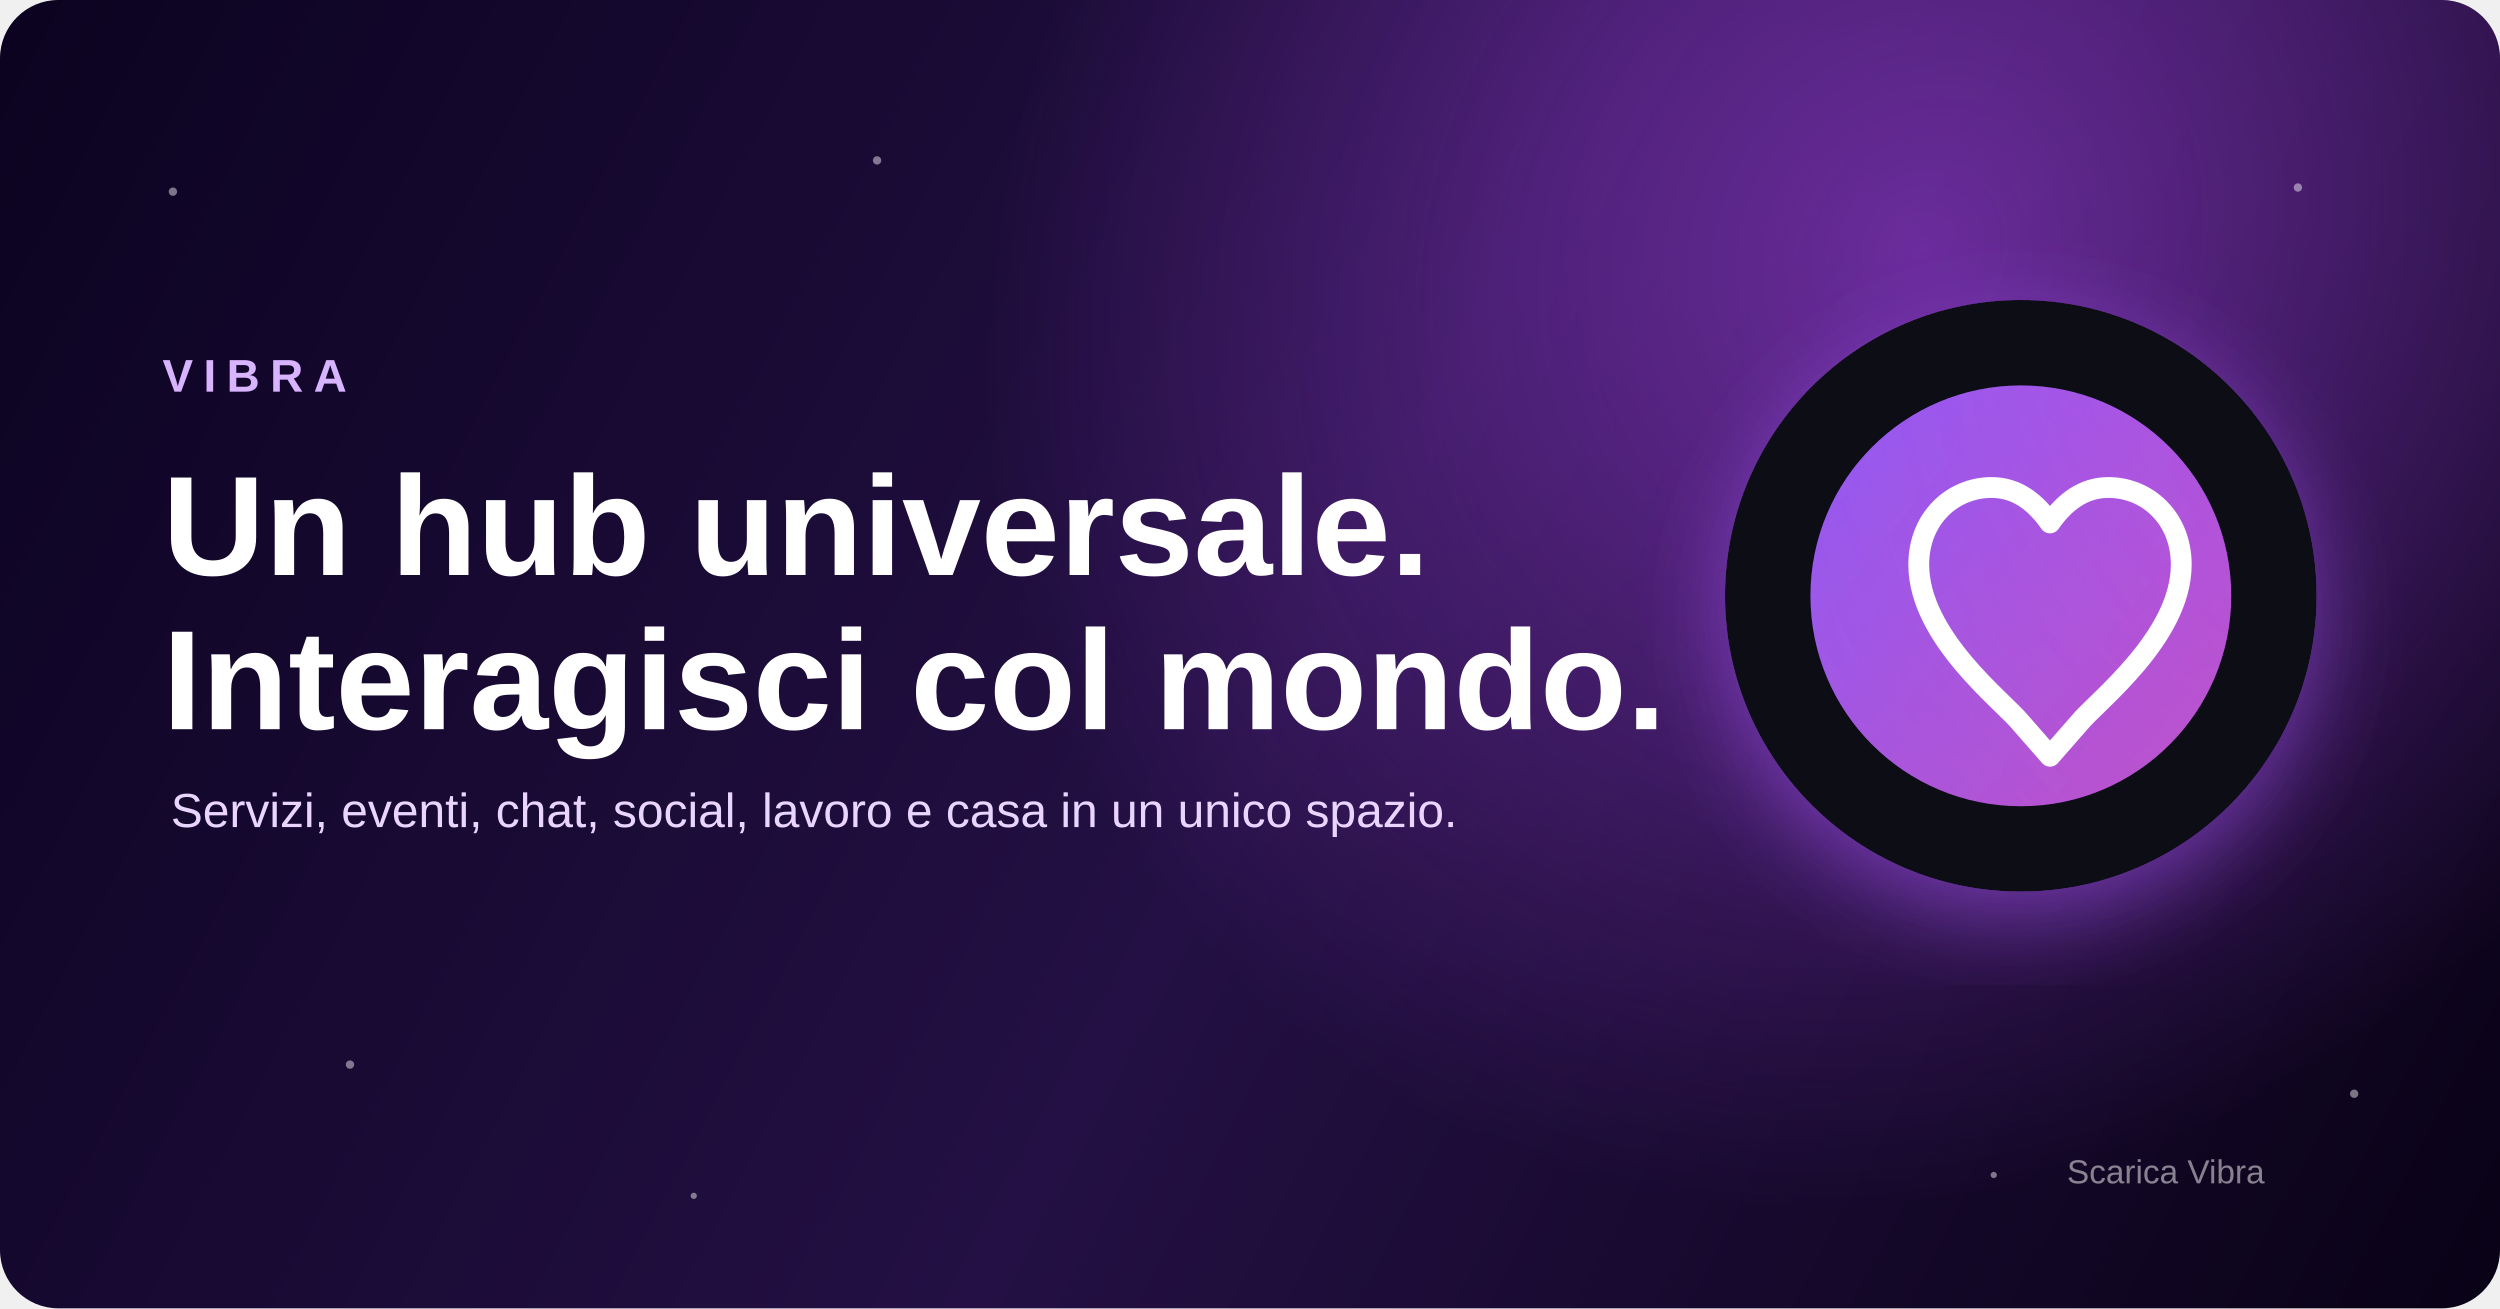
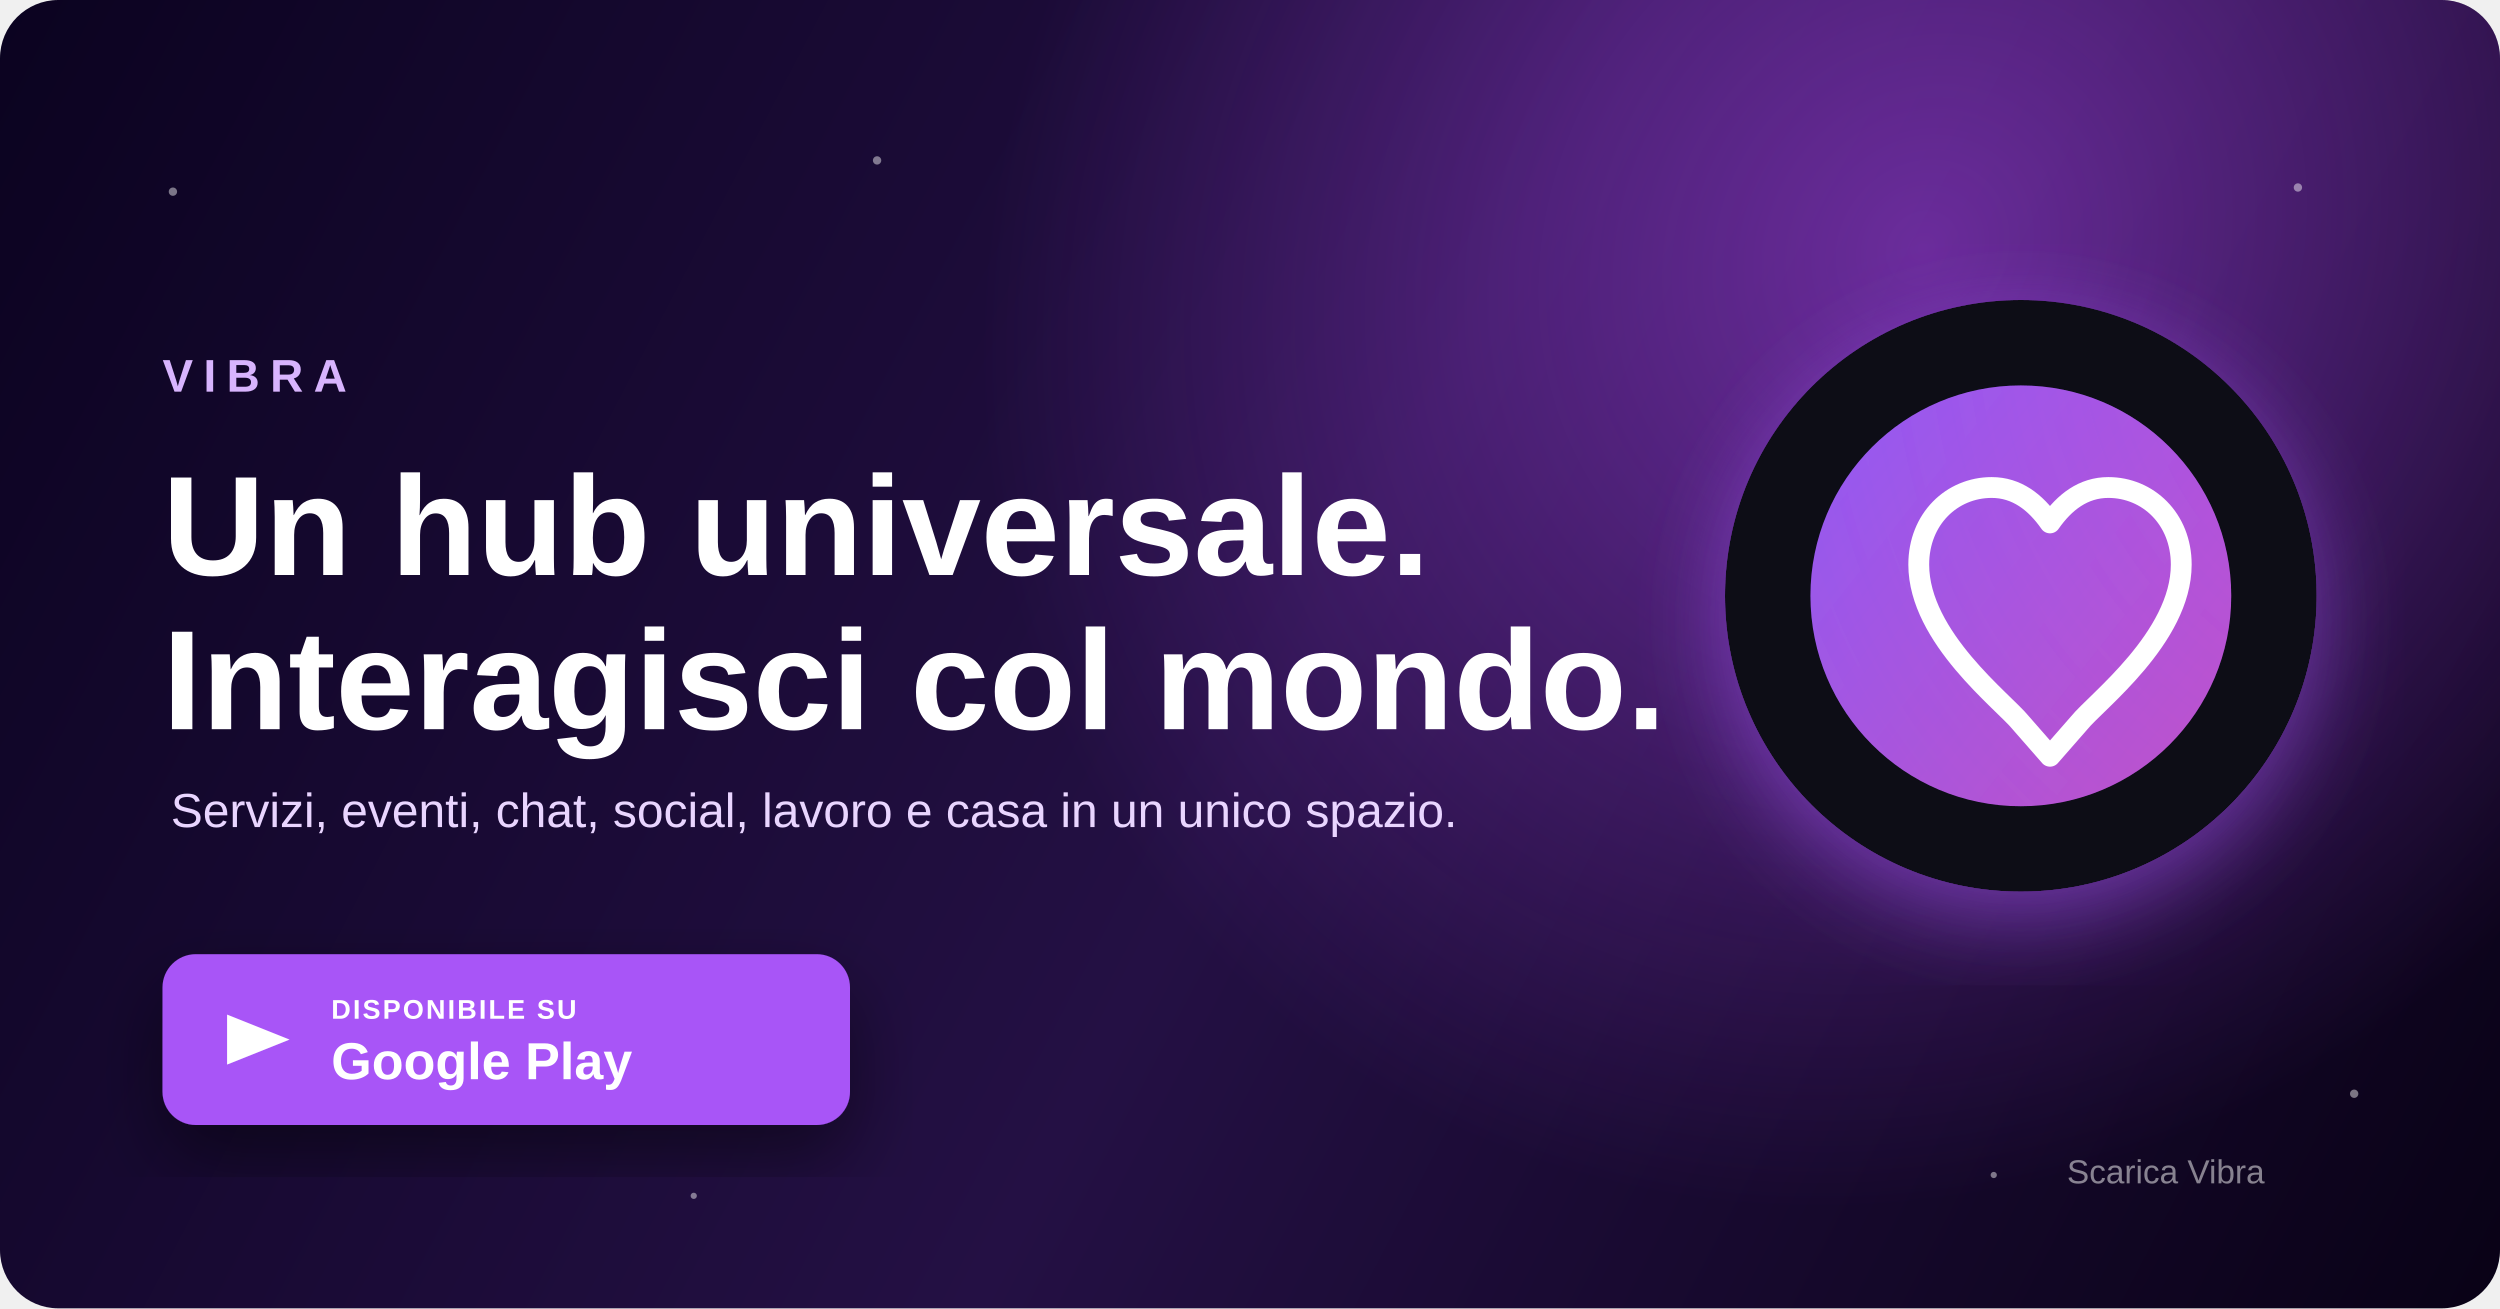
<svg xmlns="http://www.w3.org/2000/svg" width="1200" height="628" viewBox="0 0 1200 628" fill="none" role="img" aria-labelledby="title desc">
  <defs>
    <linearGradient id="background" x1="0" y1="0" x2="1200" y2="628" gradientUnits="userSpaceOnUse">
      <stop stop-color="#0B0320" />
      <stop offset="0.52" stop-color="#241044" />
      <stop offset="1" stop-color="#090216" />
    </linearGradient>
    <radialGradient id="glow" cx="0" cy="0" r="1" gradientUnits="userSpaceOnUse" gradientTransform="translate(922 120) rotate(130) scale(480 430)">
      <stop stop-color="#B84CFF" stop-opacity="0.5" />
      <stop offset="1" stop-color="#B84CFF" stop-opacity="0" />
    </radialGradient>
    <linearGradient id="accent" x1="568" y1="154" x2="1010" y2="504" gradientUnits="userSpaceOnUse">
      <stop stop-color="#8B5CF6" />
      <stop offset="1" stop-color="#EC4899" />
    </linearGradient>
    <linearGradient id="button" x1="692" y1="415" x2="1006" y2="503" gradientUnits="userSpaceOnUse">
      <stop stop-color="#A855F7" />
      <stop offset="1" stop-color="#EC4899" />
    </linearGradient>
-     <filter id="shadow" x="620" y="354" width="424" height="190" filterUnits="userSpaceOnUse">
+     <filter id="shadow" x="48" y="430" width="390" height="135" filterUnits="userSpaceOnUse">
      <feDropShadow dx="0" dy="16" stdDeviation="18" flood-color="#000" flood-opacity="0.45" />
    </filter>
    <filter id="orbShadow" x="492" y="105" width="368" height="368" filterUnits="userSpaceOnUse">
      <feDropShadow dx="0" dy="12" stdDeviation="22" flood-color="#A855F7" flood-opacity="0.55" />
    </filter>
  </defs>
  <rect width="1200" height="628" rx="28" fill="url(#background)" />
  <rect width="1200" height="628" rx="28" fill="url(#glow)" />
  <g opacity="0.45" fill="#fff">
    <circle cx="83" cy="92" r="2" />
    <circle cx="168" cy="511" r="2" />
    <circle cx="421" cy="77" r="2" />
    <circle cx="1103" cy="90" r="2" />
    <circle cx="1130" cy="525" r="2" />
    <circle cx="957" cy="564" r="1.5" />
    <circle cx="333" cy="574" r="1.5" />
    <circle cx="1024" cy="242" r="1.5" />
  </g>
  <g filter="url(#orbShadow)" transform="translate(294 0)">
    <circle cx="676" cy="286" r="142" fill="#090B16" />
    <circle cx="676" cy="286" r="101" fill="url(#accent)" />
    <circle cx="676" cy="286" r="101" fill="url(#glow)" opacity="0.6" />
    <path d="M676 347C668 337 627 306 627 271C627 249 643 234 662 234C674 234 683 241 690 251C697 241 706 234 718 234C737 234 753 249 753 271C753 306 712 337 704 347L690 363L676 347Z" fill="none" stroke="white" stroke-width="10" stroke-linecap="round" stroke-linejoin="round" />
  </g>
  <text x="78" y="188" fill="#D8B4FE" font-family="Arial, Helvetica, sans-serif" font-size="22" font-weight="700" letter-spacing="5">VIBRA</text>
  <text x="78" y="276" fill="white" font-family="Arial, Helvetica, sans-serif" font-size="68" font-weight="800">Un hub universale.</text>
  <text x="78" y="350" fill="white" font-family="Arial, Helvetica, sans-serif" font-size="68" font-weight="800">Interagisci col mondo.</text>
  <text x="82" y="397" fill="#E9D5FF" font-family="Arial, Helvetica, sans-serif" font-size="23">Servizi, eventi, chat, social, lavoro e casa in un unico spazio.</text>
  <g filter="url(#shadow)">
    <rect x="78" y="458" width="330" height="82" rx="16" fill="url(#button)" />
    <path d="M109 487L139 499L109 511V487Z" fill="white" />
    <text x="159" y="489" fill="white" font-family="Arial, Helvetica, sans-serif" font-size="13" font-weight="700" letter-spacing="1">DISPONIBILE SU</text>
    <text x="159" y="518" fill="white" font-family="Arial, Helvetica, sans-serif" font-size="25" font-weight="800">Google Play</text>
  </g>
  <text x="1087" y="568" text-anchor="end" fill="#FFFFFF" fill-opacity="0.5" font-family="Arial, Helvetica, sans-serif" font-size="16">Scarica Vibra</text>
</svg>
